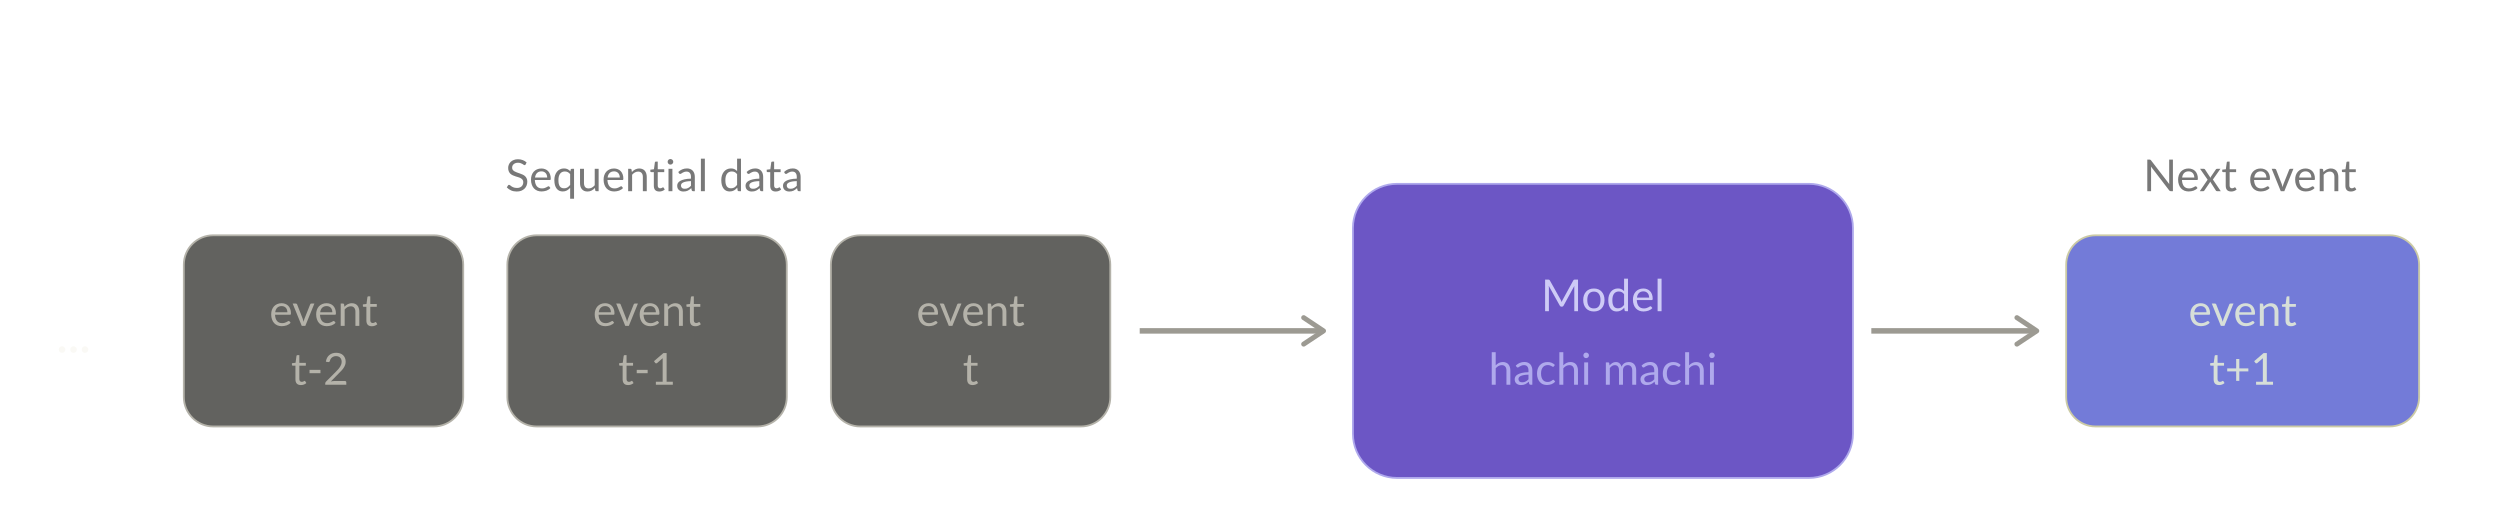
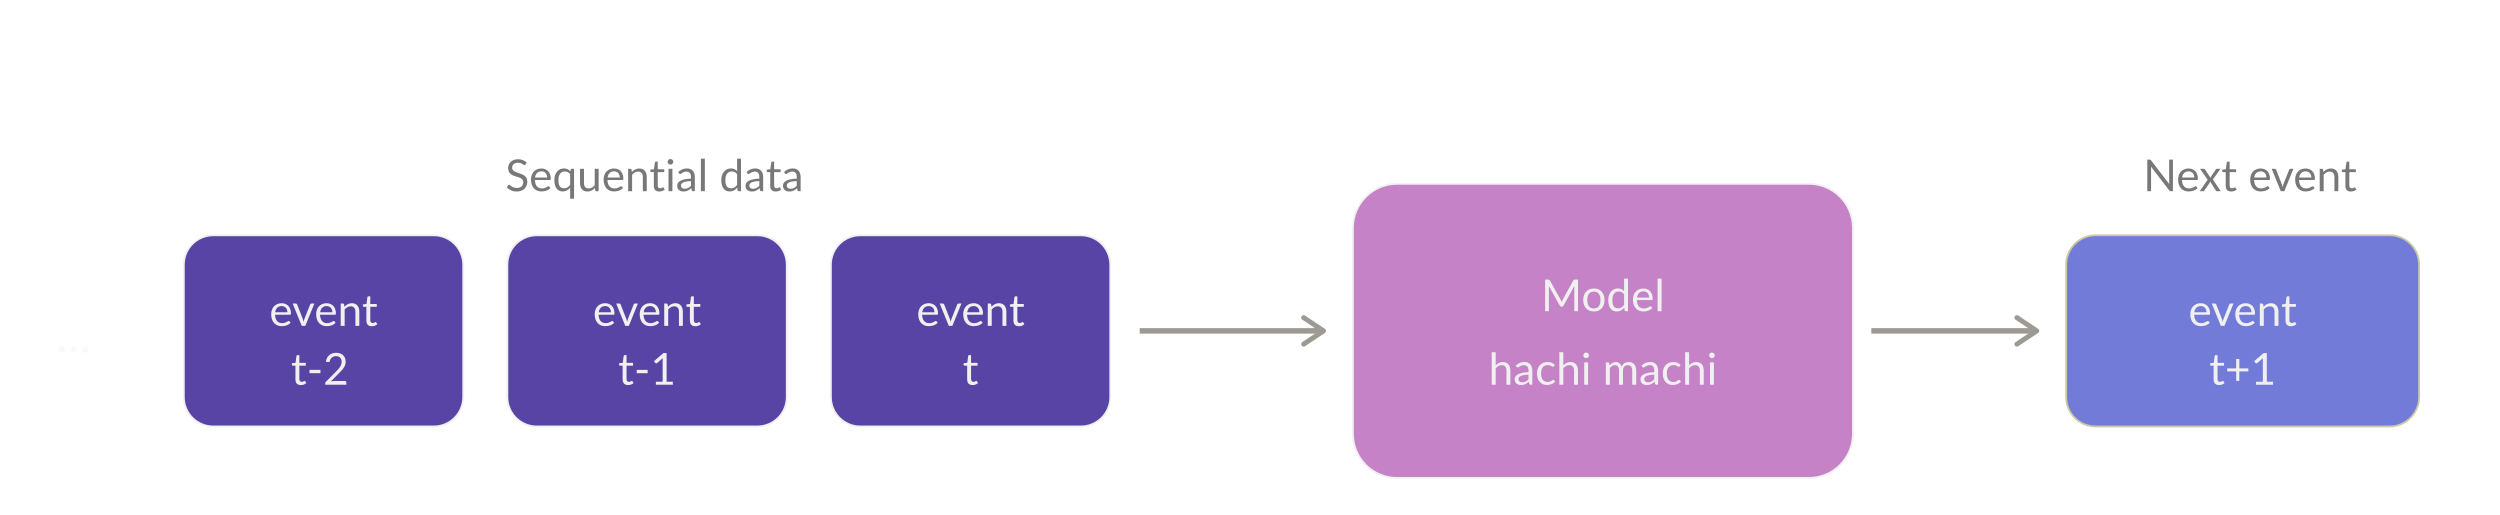
<svg xmlns="http://www.w3.org/2000/svg" width="100%" viewBox="0 0 680 140" role="img">
  <defs>
    <marker id="arrow" viewBox="0 0 10 10" refX="8" refY="5" markerWidth="6" markerHeight="6" orient="auto-start-reverse">
      <path d="M2 1L8 5L2 9" fill="none" stroke="context-stroke" stroke-width="1.5" stroke-linecap="round" stroke-linejoin="round" />
    </marker>
  </defs>
-   <text x="178" y="52" text-anchor="middle" style="fill:rgb(120, 120, 120);stroke:none;color:rgb(251, 251, 254);stroke-width:1px;stroke-linecap:butt;stroke-linejoin:miter;opacity:1;font-family: Lato, 'Century Gothic', 'Gill Sans', -apple-system, sans-serif">Sequential
+   <text x="178" y="52" text-anchor="middle" style="fill:rgb(120, 120, 120);stroke:none;color:rgb(240, 240, 240);stroke-width:1px;stroke-linecap:butt;stroke-linejoin:miter;opacity:1;font-family: Lato, 'Century Gothic', 'Gill Sans', -apple-system, sans-serif">Sequential
    data</text>
-   <text x="20" y="94" text-anchor="middle" dominant-baseline="central" style="fill:rgb(250, 249, 245);stroke:none;color:rgb(251, 251, 254);stroke-width:1px;stroke-linecap:butt;stroke-linejoin:miter;opacity:1;font-family: Lato, 'Century Gothic', 'Gill Sans', -apple-system, sans-serif">···</text>
-   <g style="fill:rgb(0, 0, 0);stroke:none;color:rgb(251, 251, 254);stroke-width:1px;stroke-linecap:butt;stroke-linejoin:miter;opacity:1;font-family: Lato, 'Century Gothic', 'Gill Sans', -apple-system, sans-serif">
-     <rect x="50" y="64" width="76" height="52" rx="8" stroke-width="0.5" style="fill:rgb(98, 98, 95);stroke:rgb(180, 178, 169);color:rgb(251, 251, 254);stroke-width:0.5px;stroke-linecap:butt;stroke-linejoin:miter;opacity:1;font-family: Lato, 'Century Gothic', 'Gill Sans', -apple-system, sans-serif" />
-     <text x="88" y="84" text-anchor="middle" dominant-baseline="central" style="fill:rgb(180, 178, 169);stroke:none;color:rgb(251, 251, 254);stroke-width:1px;stroke-linecap:butt;stroke-linejoin:miter;opacity:1;font-family: Lato, 'Century Gothic', 'Gill Sans', -apple-system, sans-serif">event</text>
-     <text x="87" y="100" text-anchor="middle" dominant-baseline="central" style="fill:rgb(180, 178, 169);stroke:none;color:rgb(251, 251, 254);stroke-width:1px;stroke-linecap:butt;stroke-linejoin:miter;opacity:1;font-family: Lato, 'Century Gothic', 'Gill Sans', -apple-system, sans-serif">t-2</text>
+   <text x="20" y="94" text-anchor="middle" dominant-baseline="central" style="fill:rgb(250, 249, 245);stroke:none;color:rgb(240, 240, 240);stroke-width:1px;stroke-linecap:butt;stroke-linejoin:miter;opacity:1;font-family: Lato, 'Century Gothic', 'Gill Sans', -apple-system, sans-serif">···</text>
+   <g style="fill:rgb(0, 0, 0);stroke:none;color:rgb(240, 240, 240);stroke-width:1px;stroke-linecap:butt;stroke-linejoin:miter;opacity:1;font-family: Lato, 'Century Gothic', 'Gill Sans', -apple-system, sans-serif">
+     <rect x="50" y="64" width="76" height="52" rx="8" stroke-width="0.5" style="fill:rgb(88, 68, 165);stroke:rgb(240, 240, 240);color:rgb(240, 240, 240);stroke-width:0.5px;stroke-linecap:butt;stroke-linejoin:miter;opacity:1;font-family: Lato, 'Century Gothic', 'Gill Sans', -apple-system, sans-serif" />
+     <text x="88" y="84" text-anchor="middle" dominant-baseline="central" style="fill:rgb(240, 240, 240);stroke:none;color:rgb(240, 240, 240);stroke-width:1px;stroke-linecap:butt;stroke-linejoin:miter;opacity:1;font-family: Lato, 'Century Gothic', 'Gill Sans', -apple-system, sans-serif">event</text>
+     <text x="87" y="100" text-anchor="middle" dominant-baseline="central" style="fill:rgb(240, 240, 240);stroke:none;color:rgb(240, 240, 240);stroke-width:1px;stroke-linecap:butt;stroke-linejoin:miter;opacity:1;font-family: Lato, 'Century Gothic', 'Gill Sans', -apple-system, sans-serif">t-2</text>
  </g>
-   <g style="fill:rgb(0, 0, 0);stroke:none;color:rgb(251, 251, 254);stroke-width:1px;stroke-linecap:butt;stroke-linejoin:miter;opacity:1;font-family: Lato, 'Century Gothic', 'Gill Sans', -apple-system, sans-serif">
-     <rect x="138" y="64" width="76" height="52" rx="8" stroke-width="0.5" style="fill:rgb(98, 98, 95);stroke:rgb(180, 178, 169);color:rgb(251, 251, 254);stroke-width:0.5px;stroke-linecap:butt;stroke-linejoin:miter;opacity:1;font-family: Lato, 'Century Gothic', 'Gill Sans', -apple-system, sans-serif" />
-     <text x="176" y="84" text-anchor="middle" dominant-baseline="central" style="fill:rgb(180, 178, 169);stroke:none;color:rgb(251, 251, 254);stroke-width:1px;stroke-linecap:butt;stroke-linejoin:miter;opacity:1;font-family: Lato, 'Century Gothic', 'Gill Sans', -apple-system, sans-serif">event</text>
-     <text x="176" y="100" text-anchor="middle" dominant-baseline="central" style="fill:rgb(180, 178, 169);stroke:none;color:rgb(251, 251, 254);stroke-width:1px;stroke-linecap:butt;stroke-linejoin:miter;opacity:1;font-family: Lato, 'Century Gothic', 'Gill Sans', -apple-system, sans-serif">t-1</text>
+   <g style="fill:rgb(0, 0, 0);stroke:none;color:rgb(240, 240, 240);stroke-width:1px;stroke-linecap:butt;stroke-linejoin:miter;opacity:1;font-family: Lato, 'Century Gothic', 'Gill Sans', -apple-system, sans-serif">
+     <rect x="138" y="64" width="76" height="52" rx="8" stroke-width="0.5" style="fill:rgb(88, 68, 165);stroke:rgb(240, 240, 240);color:rgb(240, 240, 240);stroke-width:0.5px;stroke-linecap:butt;stroke-linejoin:miter;opacity:1;font-family: Lato, 'Century Gothic', 'Gill Sans', -apple-system, sans-serif" />
+     <text x="176" y="84" text-anchor="middle" dominant-baseline="central" style="fill:rgb(240, 240, 240);stroke:none;color:rgb(240, 240, 240);stroke-width:1px;stroke-linecap:butt;stroke-linejoin:miter;opacity:1;font-family: Lato, 'Century Gothic', 'Gill Sans', -apple-system, sans-serif">event</text>
+     <text x="176" y="100" text-anchor="middle" dominant-baseline="central" style="fill:rgb(240, 240, 240);stroke:none;color:rgb(240, 240, 240);stroke-width:1px;stroke-linecap:butt;stroke-linejoin:miter;opacity:1;font-family: Lato, 'Century Gothic', 'Gill Sans', -apple-system, sans-serif">t-1</text>
  </g>
-   <g style="fill:rgb(0, 0, 0);stroke:none;color:rgb(251, 251, 254);stroke-width:1px;stroke-linecap:butt;stroke-linejoin:miter;opacity:1;font-family: Lato, 'Century Gothic', 'Gill Sans', -apple-system, sans-serif">
-     <rect x="226" y="64" width="76" height="52" rx="8" stroke-width="0.5" style="fill:rgb(98, 98, 95);stroke:rgb(180, 178, 169);color:rgb(251, 251, 254);stroke-width:0.5px;stroke-linecap:butt;stroke-linejoin:miter;opacity:1;font-family: Lato, 'Century Gothic', 'Gill Sans', -apple-system, sans-serif" />
-     <text x="264" y="84" text-anchor="middle" dominant-baseline="central" style="fill:rgb(180, 178, 169);stroke:none;color:rgb(251, 251, 254);stroke-width:1px;stroke-linecap:butt;stroke-linejoin:miter;opacity:1;font-family: Lato, 'Century Gothic', 'Gill Sans', -apple-system, sans-serif">event</text>
-     <text x="264" y="100" text-anchor="middle" dominant-baseline="central" style="fill:rgb(180, 178, 169);stroke:none;color:rgb(251, 251, 254);stroke-width:1px;stroke-linecap:butt;stroke-linejoin:miter;opacity:1;font-family: Lato, 'Century Gothic', 'Gill Sans', -apple-system, sans-serif">t</text>
+   <g style="fill:rgb(0, 0, 0);stroke:none;color:rgb(240, 240, 240);stroke-width:1px;stroke-linecap:butt;stroke-linejoin:miter;opacity:1;font-family: Lato, 'Century Gothic', 'Gill Sans', -apple-system, sans-serif">
+     <rect x="226" y="64" width="76" height="52" rx="8" stroke-width="0.5" style="fill:rgb(88, 68, 165);stroke:rgb(240, 240, 240);color:rgb(240, 240, 240);stroke-width:0.5px;stroke-linecap:butt;stroke-linejoin:miter;opacity:1;font-family: Lato, 'Century Gothic', 'Gill Sans', -apple-system, sans-serif" />
+     <text x="264" y="84" text-anchor="middle" dominant-baseline="central" style="fill:rgb(240, 240, 240);stroke:none;color:rgb(240, 240, 240);stroke-width:1px;stroke-linecap:butt;stroke-linejoin:miter;opacity:1;font-family: Lato, 'Century Gothic', 'Gill Sans', -apple-system, sans-serif">event</text>
+     <text x="264" y="100" text-anchor="middle" dominant-baseline="central" style="fill:rgb(240, 240, 240);stroke:none;color:rgb(240, 240, 240);stroke-width:1px;stroke-linecap:butt;stroke-linejoin:miter;opacity:1;font-family: Lato, 'Century Gothic', 'Gill Sans', -apple-system, sans-serif">t</text>
  </g>
-   <line x1="310" y1="90" x2="360" y2="90" marker-end="url(#arrow)" stroke-width="1.5" style="fill:none;stroke:rgb(156, 154, 146);color:rgb(251, 251, 254);stroke-width:1.5px;stroke-linecap:butt;stroke-linejoin:miter;opacity:1;font-family: Lato, 'Century Gothic', 'Gill Sans', -apple-system, sans-serif" />
-   <g style="fill:rgb(0, 0, 0);stroke:none;color:rgb(251, 251, 254);stroke-width:1px;stroke-linecap:butt;stroke-linejoin:miter;opacity:1;font-family: Lato, 'Century Gothic', 'Gill Sans', -apple-system, sans-serif">
-     <rect x="368" y="50" width="136" height="80" rx="12" stroke-width="0.5" style="fill:rgb(108, 86, 197);stroke:rgb(175, 169, 236);color:rgb(251, 251, 254);stroke-width:0.5px;stroke-linecap:butt;stroke-linejoin:miter;opacity:1;font-family: Lato, 'Century Gothic', 'Gill Sans', -apple-system, sans-serif" />
-     <text x="436" y="80" text-anchor="middle" dominant-baseline="central" style="fill:rgb(206, 203, 246);stroke:none;color:rgb(251, 251, 254);stroke-width:1px;stroke-linecap:butt;stroke-linejoin:miter;opacity:1;font-family: Lato, 'Century Gothic', 'Gill Sans', -apple-system, sans-serif">Model</text>
-     <text x="436" y="100" text-anchor="middle" dominant-baseline="central" style="fill:rgb(175, 169, 236);stroke:none;color:rgb(251, 251, 254);stroke-width:1px;stroke-linecap:butt;stroke-linejoin:miter;opacity:1;font-family: Lato, 'Century Gothic', 'Gill Sans', -apple-system, sans-serif">hachi
+   <line x1="310" y1="90" x2="360" y2="90" marker-end="url(#arrow)" stroke-width="1.5" style="fill:none;stroke:rgb(156, 154, 146);color:rgb(240, 240, 240);stroke-width:1.5px;stroke-linecap:butt;stroke-linejoin:miter;opacity:1;font-family: Lato, 'Century Gothic', 'Gill Sans', -apple-system, sans-serif" />
+   <g style="fill:rgb(0, 0, 0);stroke:none;color:rgb(240, 240, 240);stroke-width:1px;stroke-linecap:butt;stroke-linejoin:miter;opacity:1;font-family: Lato, 'Century Gothic', 'Gill Sans', -apple-system, sans-serif">
+     <rect x="368" y="50" width="136" height="80" rx="12" stroke-width="0.5" style="fill:rgb(197, 130, 199);stroke:rgb(240, 240, 240);color:rgb(240, 240, 240);stroke-width:0.5px;stroke-linecap:butt;stroke-linejoin:miter;opacity:1;font-family: Lato, 'Century Gothic', 'Gill Sans', -apple-system, sans-serif" />
+     <text x="436" y="80" text-anchor="middle" dominant-baseline="central" style="fill:rgb(240, 240, 240);stroke:none;color:rgb(240, 240, 240);stroke-width:1px;stroke-linecap:butt;stroke-linejoin:miter;opacity:1;font-family: Lato, 'Century Gothic', 'Gill Sans', -apple-system, sans-serif">Model</text>
+     <text x="436" y="100" text-anchor="middle" dominant-baseline="central" style="fill:rgb(240, 240, 240);stroke:none;color:rgb(240, 240, 240);stroke-width:1px;stroke-linecap:butt;stroke-linejoin:miter;opacity:1;font-family: Lato, 'Century Gothic', 'Gill Sans', -apple-system, sans-serif">hachi
      machi</text>
  </g>
-   <line x1="509" y1="90" x2="554" y2="90" marker-end="url(#arrow)" stroke-width="1.5" style="fill:none;stroke:rgb(156, 154, 146);color:rgb(251, 251, 254);stroke-width:1.5px;stroke-linecap:butt;stroke-linejoin:miter;opacity:1;font-family: Lato, 'Century Gothic', 'Gill Sans', -apple-system, sans-serif" />
-   <text x="612" y="52" text-anchor="middle" style="fill:rgb(120, 120, 120);stroke:none;color:rgb(251, 251, 254);stroke-width:1px;stroke-linecap:butt;stroke-linejoin:miter;opacity:1;font-family: Lato, 'Century Gothic', 'Gill Sans', -apple-system, sans-serif">Next
+   <line x1="509" y1="90" x2="554" y2="90" marker-end="url(#arrow)" stroke-width="1.5" style="fill:none;stroke:rgb(156, 154, 146);color:rgb(240, 240, 240);stroke-width:1.5px;stroke-linecap:butt;stroke-linejoin:miter;opacity:1;font-family: Lato, 'Century Gothic', 'Gill Sans', -apple-system, sans-serif" />
+   <text x="612" y="52" text-anchor="middle" style="fill:rgb(120, 120, 120);stroke:none;color:rgb(240, 240, 240);stroke-width:1px;stroke-linecap:butt;stroke-linejoin:miter;opacity:1;font-family: Lato, 'Century Gothic', 'Gill Sans', -apple-system, sans-serif">Next
    event</text>
-   <g style="fill:rgb(0, 0, 0);stroke:none;color:rgb(251, 251, 254);stroke-width:1px;stroke-linecap:butt;stroke-linejoin:miter;opacity:1;font-family: Lato, 'Century Gothic', 'Gill Sans', -apple-system, sans-serif">
-     <rect x="562" y="64" width="96" height="52" rx="8" stroke-width="0.5" style="fill:rgb(115, 123, 216);stroke:rgb(203, 202, 165);color:rgb(251, 251, 254);stroke-width:0.5px;stroke-linecap:butt;stroke-linejoin:miter;opacity:1;font-family: Lato, 'Century Gothic', 'Gill Sans', -apple-system, sans-serif" />
-     <text x="610" y="84" text-anchor="middle" dominant-baseline="central" style="fill:rgb(215, 223, 216);stroke:none;color:rgb(251, 251, 254);stroke-width:1px;stroke-linecap:butt;stroke-linejoin:miter;opacity:1;font-family: Lato, 'Century Gothic', 'Gill Sans', -apple-system, sans-serif">event</text>
-     <text x="610" y="100" text-anchor="middle" dominant-baseline="central" style="fill:rgb(215, 223, 216);stroke:none;color:rgb(251, 251, 254);stroke-width:1px;stroke-linecap:butt;stroke-linejoin:miter;opacity:1;font-family: Lato, 'Century Gothic', 'Gill Sans', -apple-system, sans-serif">t+1</text>
+   <g style="fill:rgb(0, 0, 0);stroke:none;color:rgb(240, 240, 240);stroke-width:1px;stroke-linecap:butt;stroke-linejoin:miter;opacity:1;font-family: Lato, 'Century Gothic', 'Gill Sans', -apple-system, sans-serif">
+     <rect x="562" y="64" width="96" height="52" rx="8" stroke-width="0.5" style="fill:rgb(115, 123, 216);stroke:rgb(203, 202, 165);color:rgb(240, 240, 240);stroke-width:0.5px;stroke-linecap:butt;stroke-linejoin:miter;opacity:1;font-family: Lato, 'Century Gothic', 'Gill Sans', -apple-system, sans-serif" />
+     <text x="610" y="84" text-anchor="middle" dominant-baseline="central" style="fill:rgb(240, 240, 240);stroke:none;color:rgb(240, 240, 240);stroke-width:1px;stroke-linecap:butt;stroke-linejoin:miter;opacity:1;font-family: Lato, 'Century Gothic', 'Gill Sans', -apple-system, sans-serif">event</text>
+     <text x="610" y="100" text-anchor="middle" dominant-baseline="central" style="fill:rgb(240, 240, 240);stroke:none;color:rgb(240, 240, 240);stroke-width:1px;stroke-linecap:butt;stroke-linejoin:miter;opacity:1;font-family: Lato, 'Century Gothic', 'Gill Sans', -apple-system, sans-serif">t+1</text>
  </g>
</svg>
